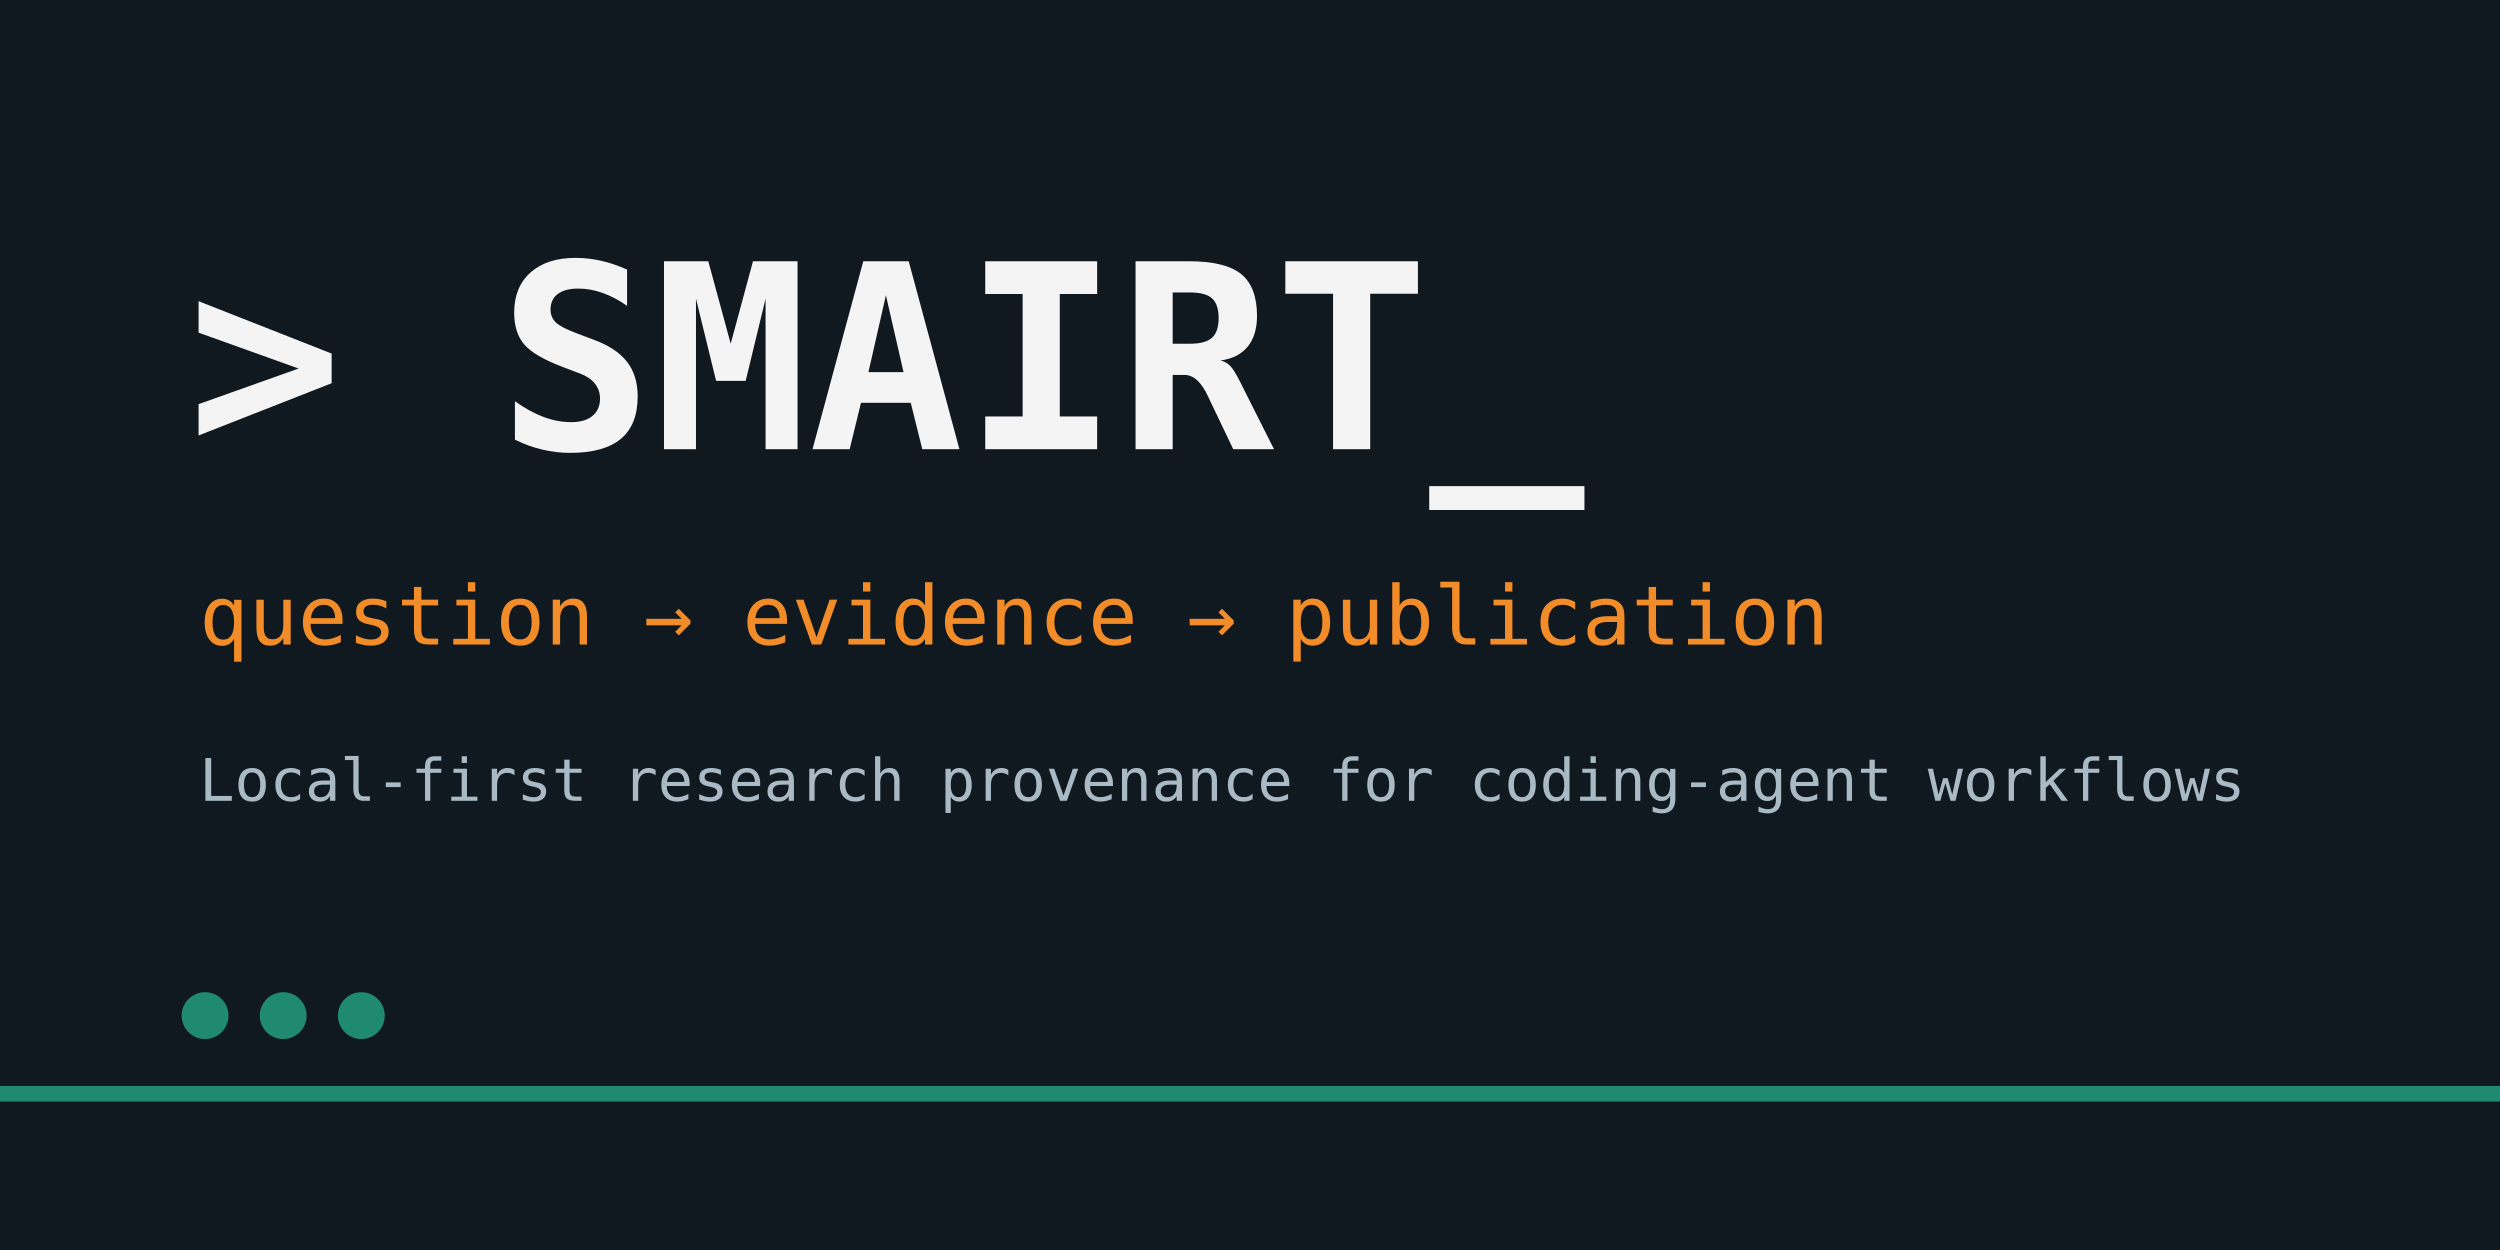
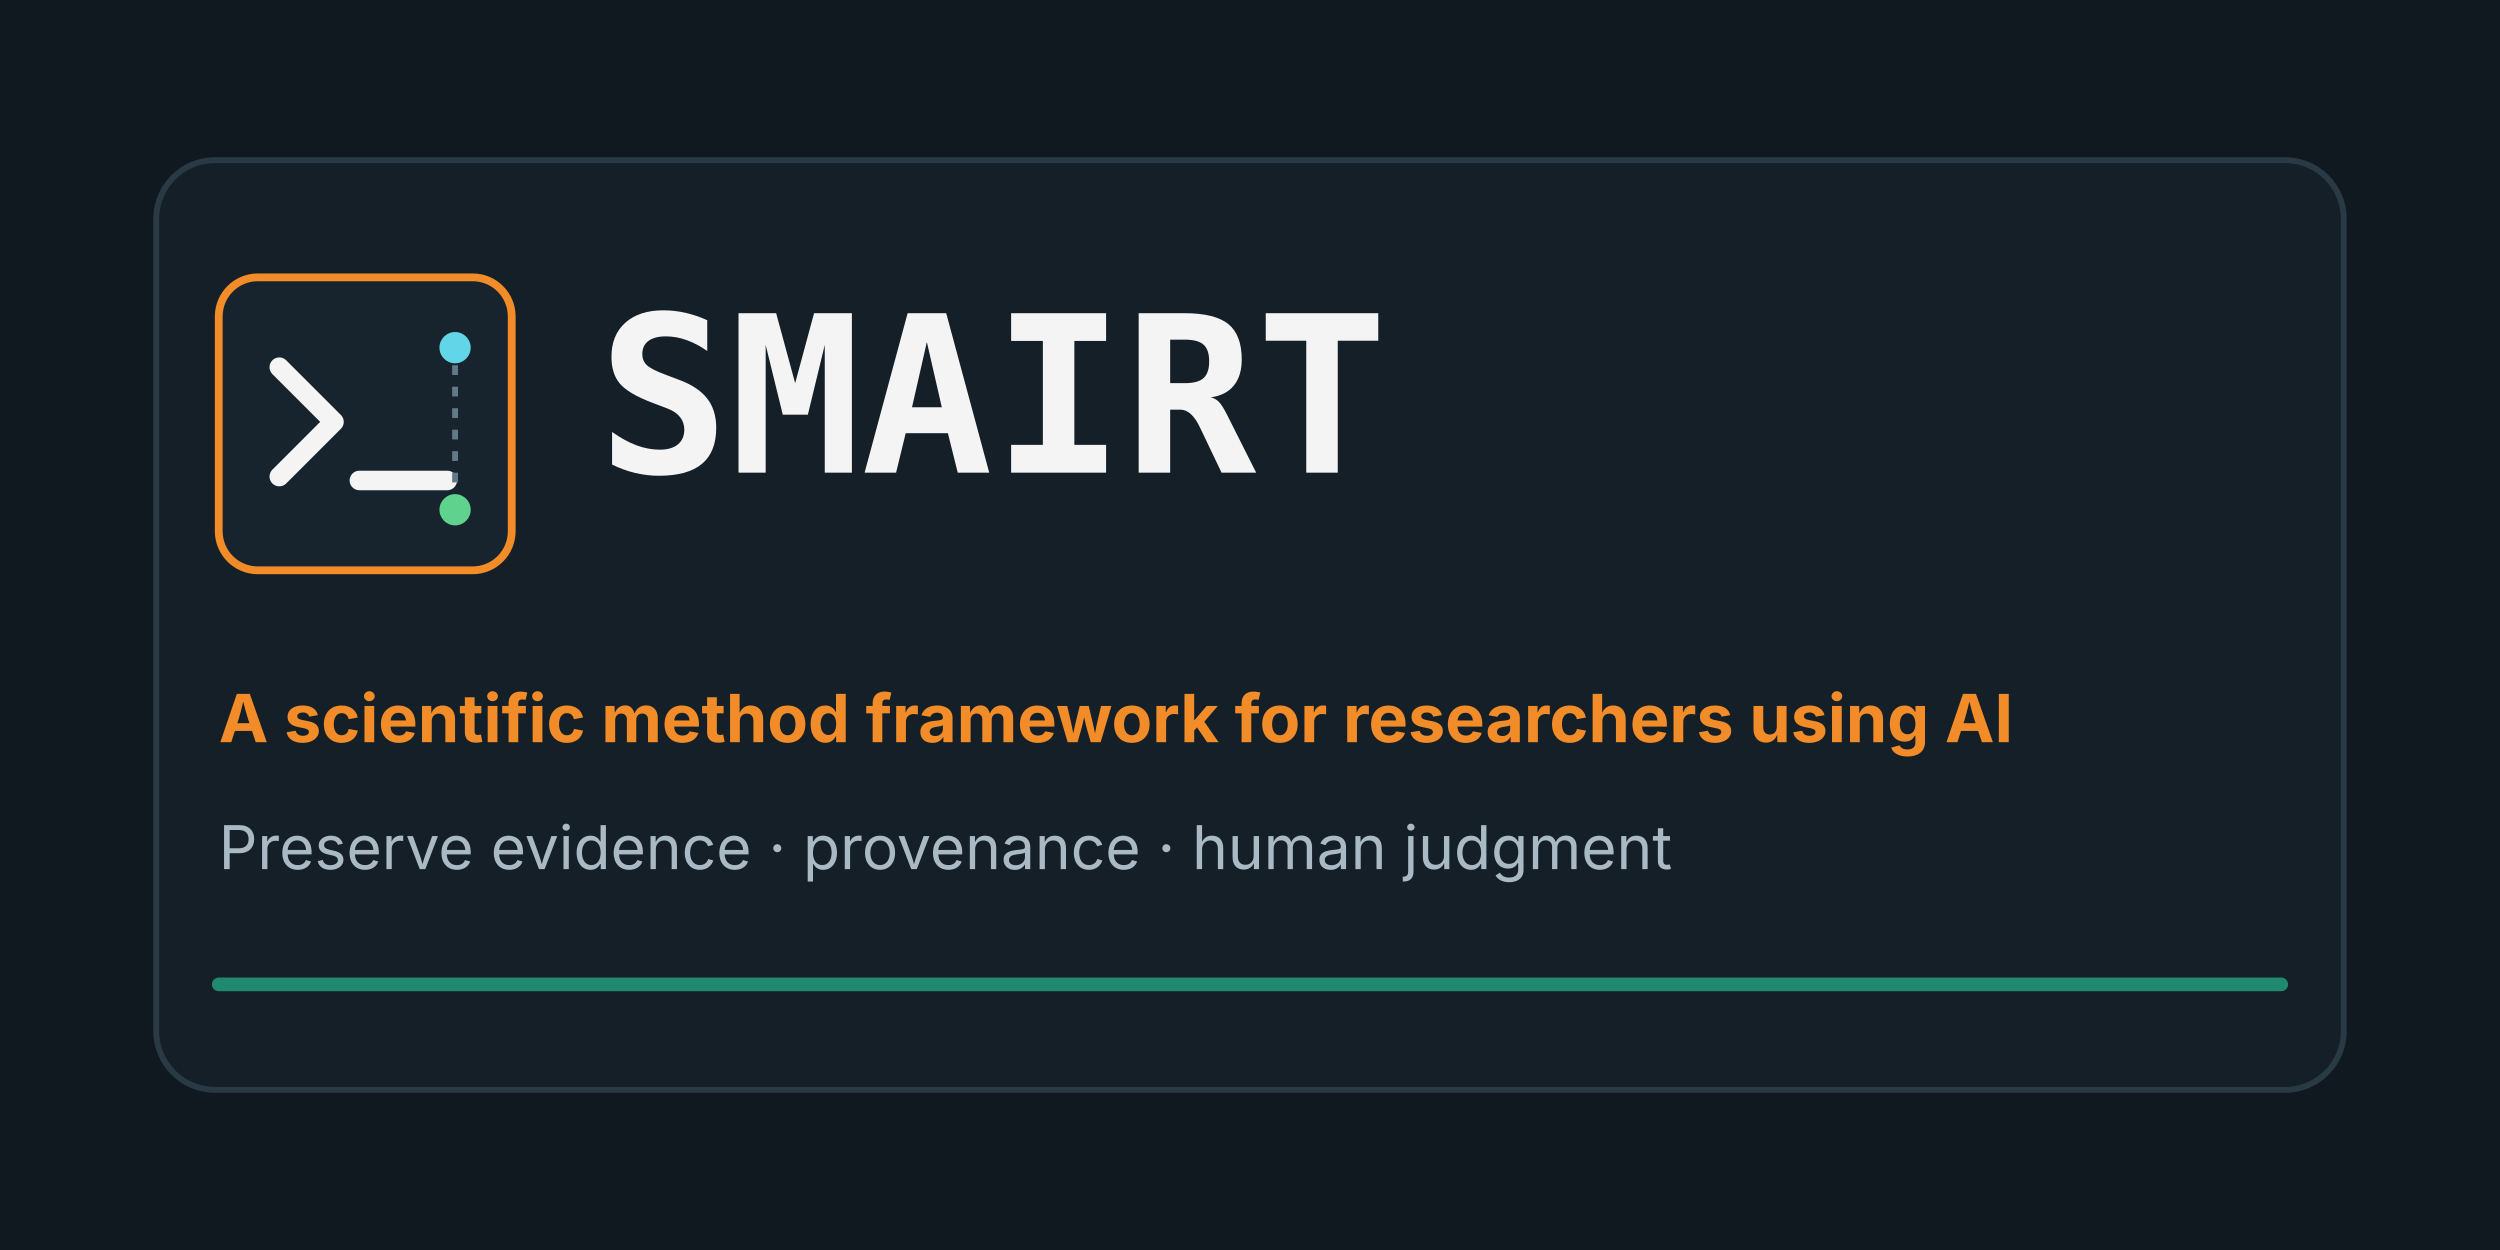
- <svg xmlns="http://www.w3.org/2000/svg" viewBox="0 0 1280 640" role="img" aria-labelledby="title desc">
+ <svg xmlns="http://www.w3.org/2000/svg" width="1280" height="640" viewBox="0 0 1280 640" role="img" aria-labelledby="title desc">
  <rect width="1280" height="640" fill="#101820" />
-   <path d="M0 560h1280" stroke="#1f8a70" stroke-width="8" />
-   <text x="96" y="230" fill="#f4f4f4" font-family="ui-monospace, SFMono-Regular, Menlo, monospace" font-size="132" font-weight="700">&gt; SMAIRT_</text>
-   <text x="102" y="330" fill="#f28c28" font-family="ui-monospace, SFMono-Regular, Menlo, monospace" font-size="42">question → evidence → publication</text>
-   <text x="102" y="410" fill="#a9bac5" font-family="ui-monospace, SFMono-Regular, Menlo, monospace" font-size="30">Local-first research provenance for coding-agent workflows</text>
-   <g fill="#1f8a70">
-     <circle cx="105" cy="520" r="12" />
-     <circle cx="145" cy="520" r="12" />
-     <circle cx="185" cy="520" r="12" />
+   <rect x="80" y="82" width="1120" height="476" rx="30" fill="#141f27" stroke="#2a3a45" stroke-width="3" />
+   <g transform="translate(112 142)">
+     <rect width="150" height="150" rx="20" fill="#17242d" stroke="#f28c28" stroke-width="4" />
+     <path d="M31 46l28 28-28 28M72 104h45" fill="none" stroke="#f4f4f4" stroke-width="10" stroke-linecap="round" stroke-linejoin="round" />
+     <circle cx="121" cy="36" r="8" fill="#62d6e8" />
+     <circle cx="121" cy="119" r="8" fill="#5fd38d" />
+     <path d="M121 45v65" stroke="#647986" stroke-width="3" stroke-dasharray="5 6" />
  </g>
+   <text x="306" y="242" fill="#f4f4f4" font-family="ui-monospace, SFMono-Regular, Menlo, monospace" font-size="112" font-weight="700">SMAIRT</text>
+   <text x="112" y="380" fill="#f28c28" font-family="system-ui, -apple-system, sans-serif" font-size="34" font-weight="650">A scientific method framework for researchers using AI</text>
+   <text x="112" y="445" fill="#a9bac5" font-family="system-ui, -apple-system, sans-serif" font-size="31">Preserve evidence · provenance · human judgment</text>
+   <path d="M112 504h1056" stroke="#1f8a70" stroke-width="7" stroke-linecap="round" />
</svg>
